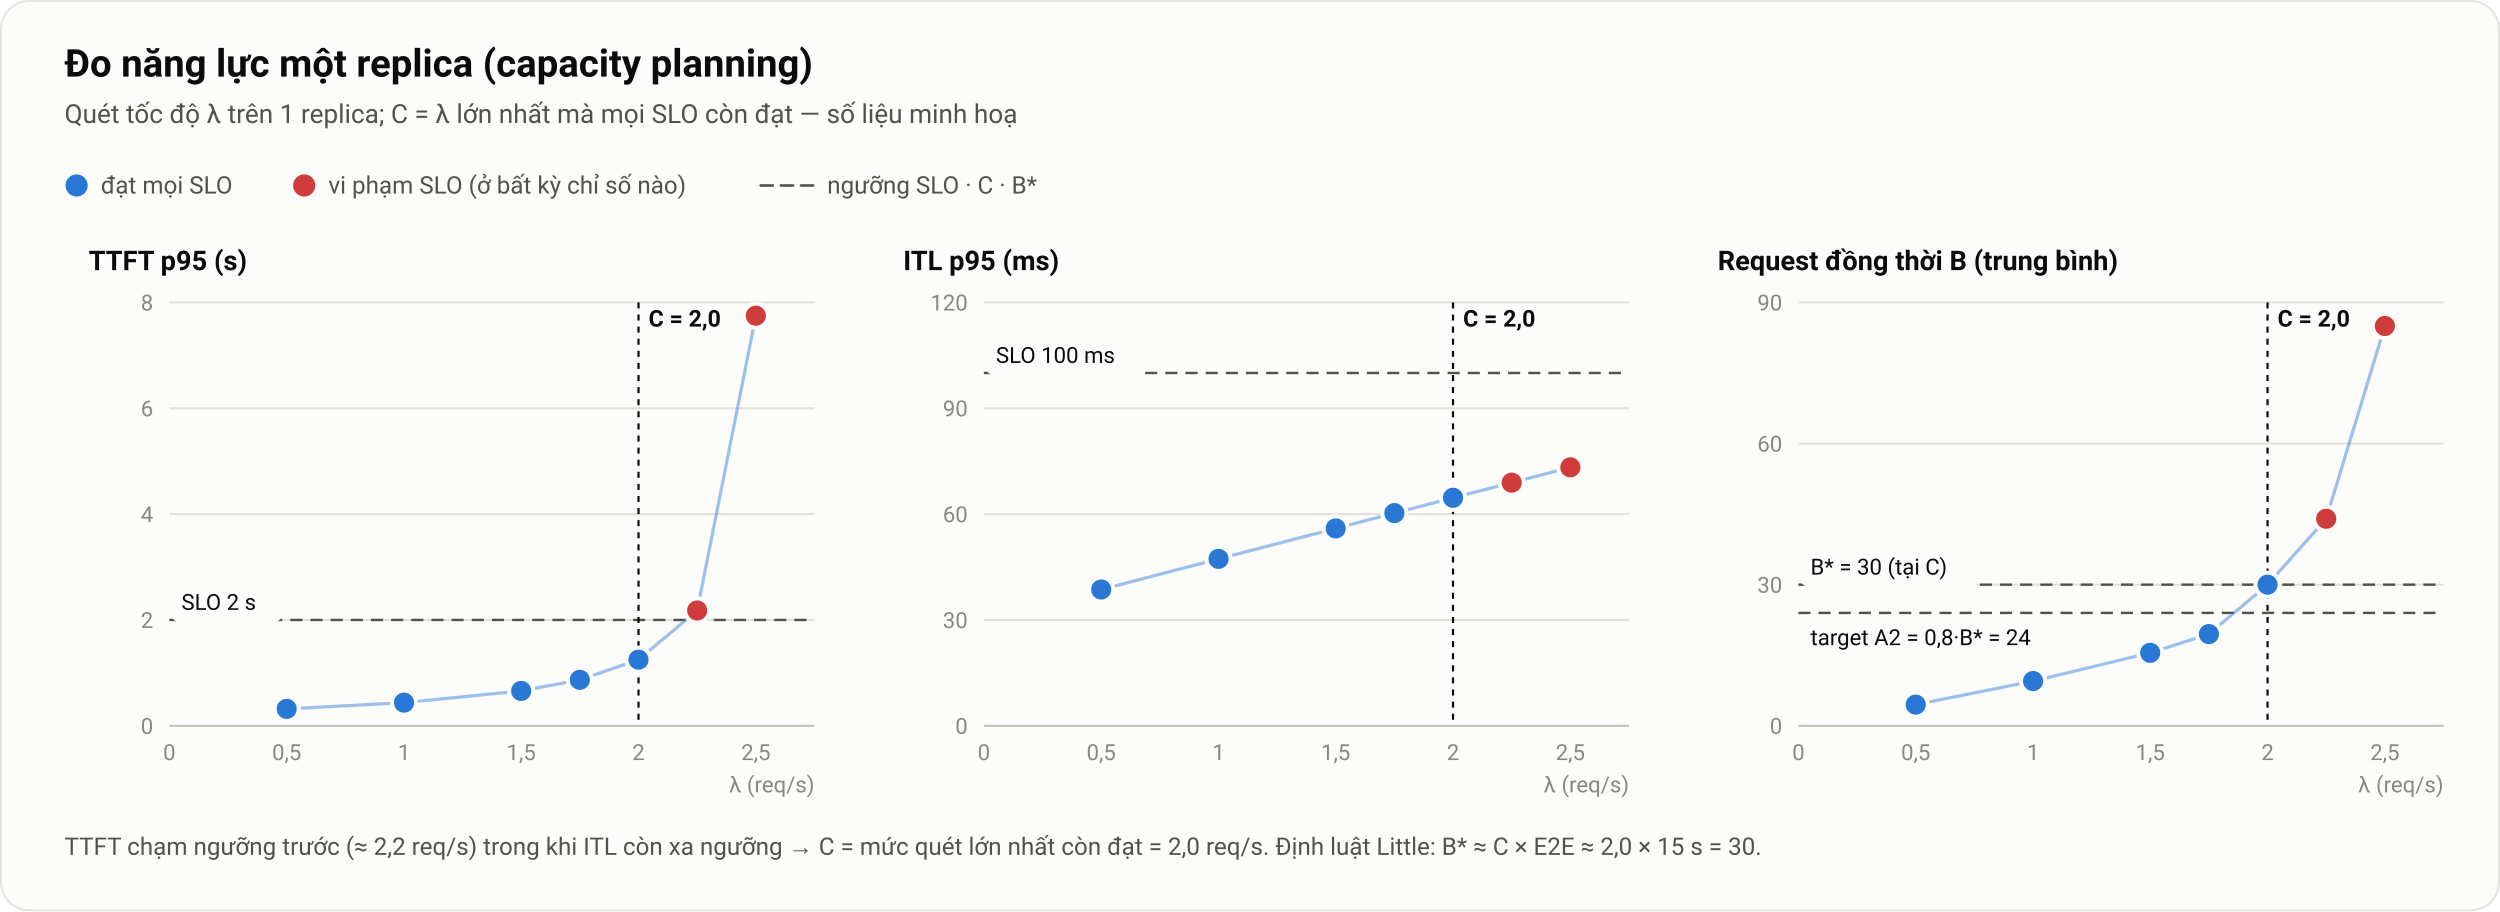
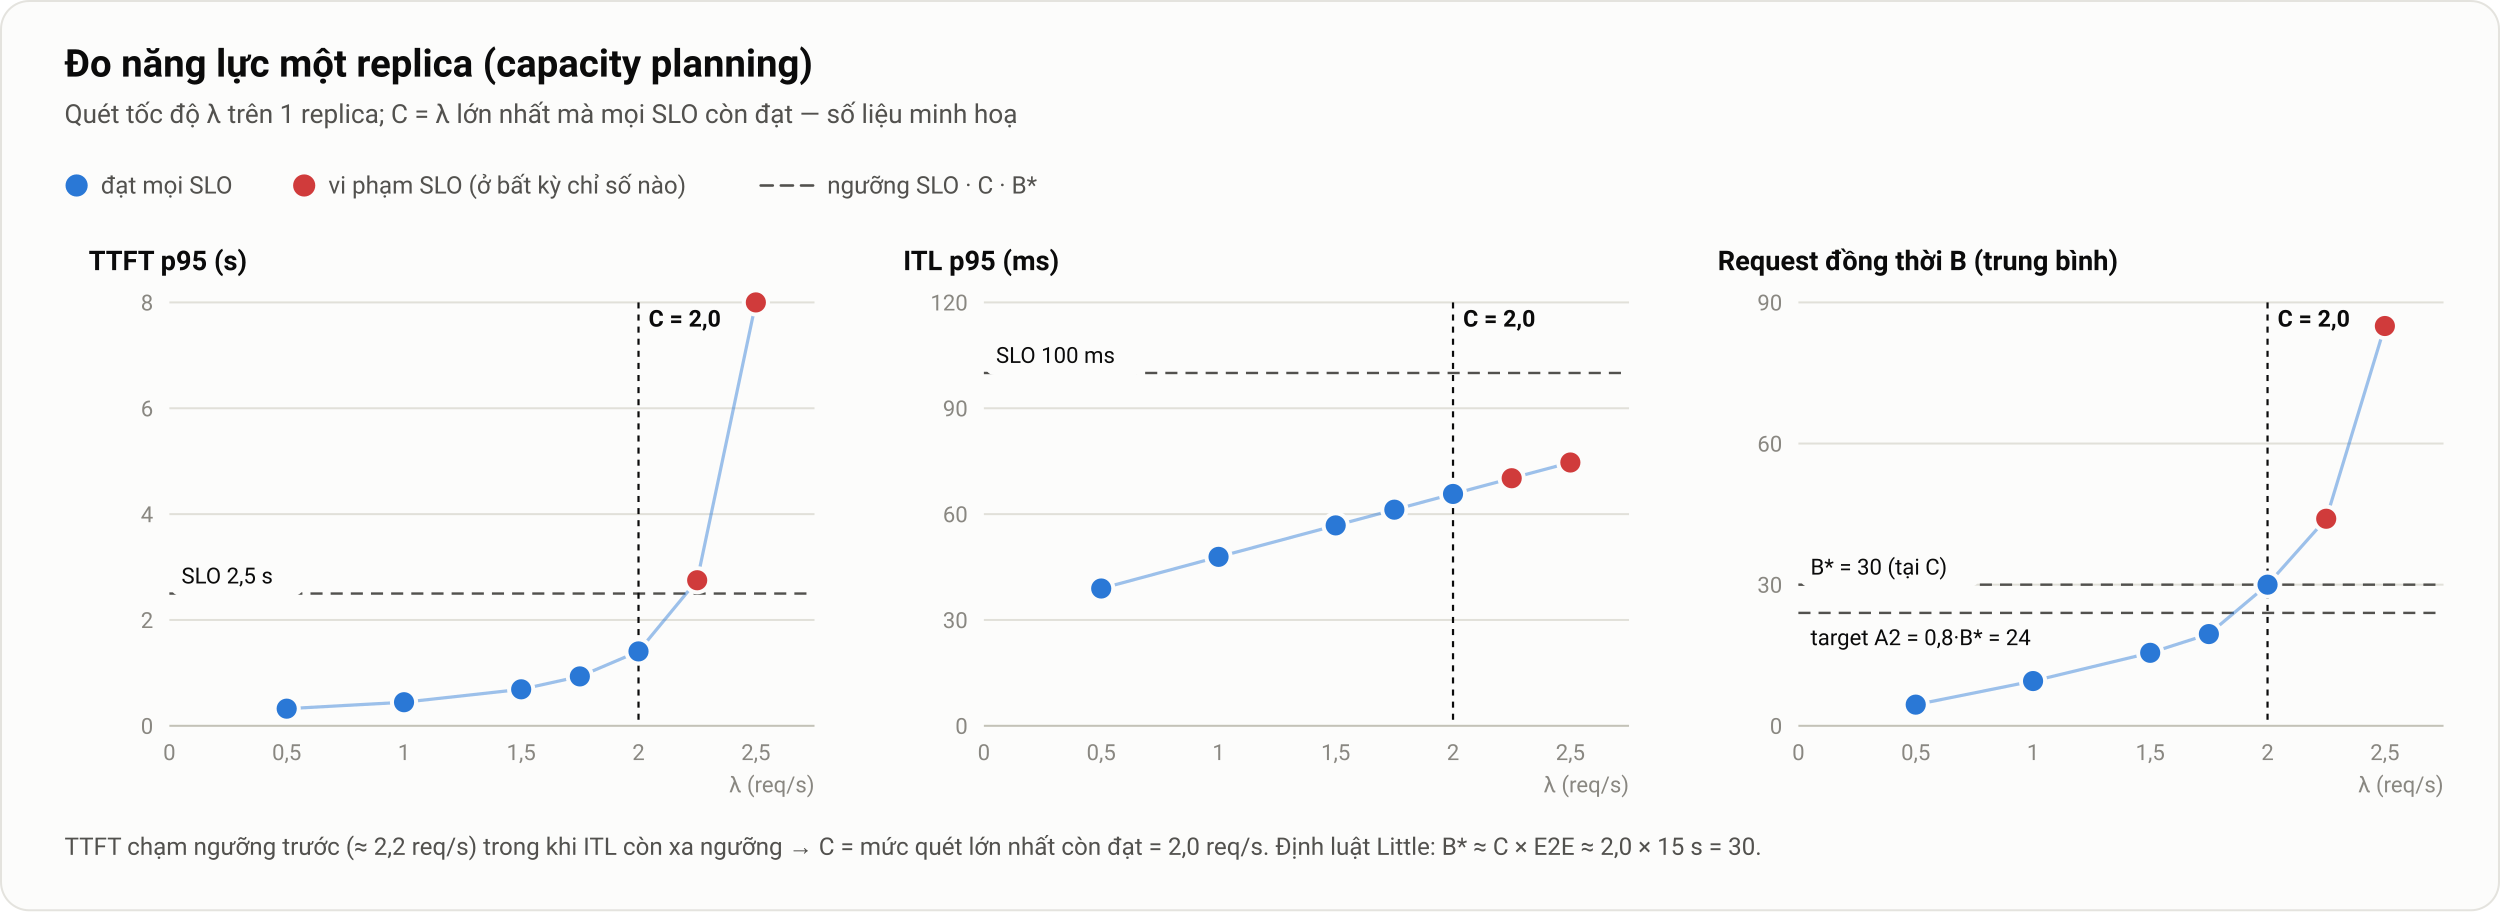
<svg xmlns="http://www.w3.org/2000/svg" width="1240" height="452" viewBox="0 0 1240 452" role="img" aria-label="Đo năng lực: quét tốc độ request trên một replica; TTFT chạm ngưỡng SLO trước ITL; C bằng 2,0 req/s, B* bằng 30 request đồng thời" font-family="system-ui, -apple-system, 'Segoe UI', Roboto, 'Helvetica Neue', Arial, sans-serif">
  <defs />
  <rect x="0.5" y="0.5" width="1239" height="451" rx="14" fill="#fcfcfb" stroke="#e4e3de" />
  <text x="32" y="38" font-size="19" font-weight="700" fill="#0b0b0b" text-anchor="start">Đo năng lực một replica (capacity planning)</text>
  <text x="32" y="61" font-size="13" font-weight="400" fill="#52514e" text-anchor="start">Quét tốc độ λ trên 1 replica; C = λ lớn nhất mà mọi SLO còn đạt — số liệu minh hoạ</text>
  <circle cx="38" cy="92" r="5.5" fill="#2a78d6" />
  <text x="50" y="96" font-size="12" font-weight="400" fill="#52514e" text-anchor="start">đạt mọi SLO</text>
  <circle cx="150.88" cy="92" r="5.5" fill="#d03b3b" />
  <text x="162.9" y="96" font-size="12" font-weight="400" fill="#52514e" text-anchor="start">vi phạm SLO (ở bất kỳ chỉ số nào)</text>
  <line x1="377.3" y1="92" x2="403.3" y2="92" stroke="#52514e" stroke-width="1.3" stroke-dasharray="6 4" stroke-linecap="round" />
  <text x="410.3" y="96" font-size="12" font-weight="400" fill="#52514e" text-anchor="start">ngưỡng SLO · C · B*</text>
  <text x="44" y="134" font-size="13.5" font-weight="700" fill="#0b0b0b" text-anchor="start">TTFT p95 (s)</text>
  <text x="76" y="364" font-size="11" font-weight="400" fill="#898781" text-anchor="end">0</text>
  <line x1="84" y1="307.5" x2="404" y2="307.5" stroke="#e1e0d9" stroke-width="1" />
  <text x="76" y="311.5" font-size="11" font-weight="400" fill="#898781" text-anchor="end">2</text>
  <line x1="84" y1="255" x2="404" y2="255" stroke="#e1e0d9" stroke-width="1" />
  <text x="76" y="259" font-size="11" font-weight="400" fill="#898781" text-anchor="end">4</text>
  <line x1="84" y1="202.5" x2="404" y2="202.5" stroke="#e1e0d9" stroke-width="1" />
  <text x="76" y="206.5" font-size="11" font-weight="400" fill="#898781" text-anchor="end">6</text>
  <line x1="84" y1="150" x2="404" y2="150" stroke="#e1e0d9" stroke-width="1" />
  <text x="76" y="154" font-size="11" font-weight="400" fill="#898781" text-anchor="end">8</text>
  <text x="84" y="377" font-size="11" font-weight="400" fill="#898781" text-anchor="middle">0</text>
  <text x="142.2" y="377" font-size="11" font-weight="400" fill="#898781" text-anchor="middle">0,5</text>
  <text x="200.4" y="377" font-size="11" font-weight="400" fill="#898781" text-anchor="middle">1</text>
  <text x="258.5" y="377" font-size="11" font-weight="400" fill="#898781" text-anchor="middle">1,5</text>
  <text x="316.7" y="377" font-size="11" font-weight="400" fill="#898781" text-anchor="middle">2</text>
  <text x="374.9" y="377" font-size="11" font-weight="400" fill="#898781" text-anchor="middle">2,5</text>
  <text x="404" y="393" font-size="11" font-weight="400" fill="#898781" text-anchor="end">λ (req/s)</text>
  <line x1="84" y1="360" x2="404" y2="360" stroke="#c3c2b7" stroke-width="1" />
-   <line x1="84" y1="307.5" x2="404" y2="307.5" stroke="#52514e" stroke-width="1.2" stroke-dasharray="6 4" />
-   <rect x="85" y="290.5" width="55" height="18" rx="4" fill="#fcfcfb" />
-   <text x="90" y="302.5" font-size="11" font-weight="400" fill="#0b0b0b" text-anchor="start">SLO 2 s</text>
+   <line x1="84" y1="294.4" x2="404" y2="294.4" stroke="#52514e" stroke-width="1.2" stroke-dasharray="6 4" />
+   <rect x="85" y="277.4" width="65.2" height="18" rx="4" fill="#fcfcfb" />
+   <text x="90" y="289.4" font-size="11" font-weight="400" fill="#0b0b0b" text-anchor="start">SLO 2,5 s</text>
  <line x1="316.7" y1="150" x2="316.7" y2="360" stroke="#0b0b0b" stroke-width="1.1" stroke-dasharray="3 3" />
  <text x="321.7" y="162" font-size="11.5" font-weight="650" fill="#0b0b0b" text-anchor="start">C = 2,0</text>
-   <polyline points="142.2,351.6 200.4,348.5 258.5,342.7 287.6,337.2 316.7,327.2 345.8,302.8 374.9,156.6" fill="none" stroke="#2a78d6" stroke-opacity="0.45" stroke-width="1.6" />
-   <circle cx="142.2" cy="351.6" r="6" fill="#2a78d6" stroke="#fcfcfb" stroke-width="2" />
-   <circle cx="200.4" cy="348.5" r="6" fill="#2a78d6" stroke="#fcfcfb" stroke-width="2" />
-   <circle cx="258.5" cy="342.7" r="6" fill="#2a78d6" stroke="#fcfcfb" stroke-width="2" />
-   <circle cx="287.6" cy="337.2" r="6" fill="#2a78d6" stroke="#fcfcfb" stroke-width="2" />
-   <circle cx="316.7" cy="327.2" r="6" fill="#2a78d6" stroke="#fcfcfb" stroke-width="2" />
-   <circle cx="345.8" cy="302.8" r="6" fill="#d03b3b" stroke="#fcfcfb" stroke-width="2" />
-   <circle cx="374.9" cy="156.6" r="6" fill="#d03b3b" stroke="#fcfcfb" stroke-width="2" />
+   <polyline points="142.2,351.5 200.4,348.3 258.5,341.9 287.6,335.5 316.7,323.1 345.8,287.8 374.9,150" fill="none" stroke="#2a78d6" stroke-opacity="0.45" stroke-width="1.6" />
+   <circle cx="142.2" cy="351.5" r="6" fill="#2a78d6" stroke="#fcfcfb" stroke-width="2" />
+   <circle cx="200.4" cy="348.3" r="6" fill="#2a78d6" stroke="#fcfcfb" stroke-width="2" />
+   <circle cx="258.5" cy="341.9" r="6" fill="#2a78d6" stroke="#fcfcfb" stroke-width="2" />
+   <circle cx="287.6" cy="335.5" r="6" fill="#2a78d6" stroke="#fcfcfb" stroke-width="2" />
+   <circle cx="316.7" cy="323.1" r="6" fill="#2a78d6" stroke="#fcfcfb" stroke-width="2" />
+   <circle cx="345.8" cy="287.8" r="6" fill="#d03b3b" stroke="#fcfcfb" stroke-width="2" />
+   <circle cx="374.9" cy="150" r="6" fill="#d03b3b" stroke="#fcfcfb" stroke-width="2" />
  <text x="448" y="134" font-size="13.5" font-weight="700" fill="#0b0b0b" text-anchor="start">ITL p95 (ms)</text>
  <text x="480" y="364" font-size="11" font-weight="400" fill="#898781" text-anchor="end">0</text>
  <line x1="488" y1="307.5" x2="808" y2="307.5" stroke="#e1e0d9" stroke-width="1" />
  <text x="480" y="311.5" font-size="11" font-weight="400" fill="#898781" text-anchor="end">30</text>
  <line x1="488" y1="255" x2="808" y2="255" stroke="#e1e0d9" stroke-width="1" />
  <text x="480" y="259" font-size="11" font-weight="400" fill="#898781" text-anchor="end">60</text>
  <line x1="488" y1="202.5" x2="808" y2="202.5" stroke="#e1e0d9" stroke-width="1" />
  <text x="480" y="206.5" font-size="11" font-weight="400" fill="#898781" text-anchor="end">90</text>
  <line x1="488" y1="150" x2="808" y2="150" stroke="#e1e0d9" stroke-width="1" />
  <text x="480" y="154" font-size="11" font-weight="400" fill="#898781" text-anchor="end">120</text>
  <text x="488" y="377" font-size="11" font-weight="400" fill="#898781" text-anchor="middle">0</text>
  <text x="546.2" y="377" font-size="11" font-weight="400" fill="#898781" text-anchor="middle">0,5</text>
  <text x="604.4" y="377" font-size="11" font-weight="400" fill="#898781" text-anchor="middle">1</text>
  <text x="662.5" y="377" font-size="11" font-weight="400" fill="#898781" text-anchor="middle">1,5</text>
  <text x="720.7" y="377" font-size="11" font-weight="400" fill="#898781" text-anchor="middle">2</text>
  <text x="778.9" y="377" font-size="11" font-weight="400" fill="#898781" text-anchor="middle">2,5</text>
  <text x="808" y="393" font-size="11" font-weight="400" fill="#898781" text-anchor="end">λ (req/s)</text>
  <line x1="488" y1="360" x2="808" y2="360" stroke="#c3c2b7" stroke-width="1" />
  <line x1="488" y1="185" x2="808" y2="185" stroke="#52514e" stroke-width="1.2" stroke-dasharray="6 4" />
  <rect x="489" y="168" width="78.3" height="18" rx="4" fill="#fcfcfb" />
  <text x="494" y="180" font-size="11" font-weight="400" fill="#0b0b0b" text-anchor="start">SLO 100 ms</text>
  <line x1="720.7" y1="150" x2="720.7" y2="360" stroke="#0b0b0b" stroke-width="1.1" stroke-dasharray="3 3" />
  <text x="725.7" y="162" font-size="11.5" font-weight="650" fill="#0b0b0b" text-anchor="start">C = 2,0</text>
-   <polyline points="546.2,292.4 604.4,277.2 662.5,262.1 691.6,254.5 720.7,246.9 749.8,239.4 778.9,231.8" fill="none" stroke="#2a78d6" stroke-opacity="0.45" stroke-width="1.6" />
-   <circle cx="546.2" cy="292.4" r="6" fill="#2a78d6" stroke="#fcfcfb" stroke-width="2" />
-   <circle cx="604.4" cy="277.2" r="6" fill="#2a78d6" stroke="#fcfcfb" stroke-width="2" />
-   <circle cx="662.5" cy="262.1" r="6" fill="#2a78d6" stroke="#fcfcfb" stroke-width="2" />
-   <circle cx="691.6" cy="254.5" r="6" fill="#2a78d6" stroke="#fcfcfb" stroke-width="2" />
-   <circle cx="720.7" cy="246.9" r="6" fill="#2a78d6" stroke="#fcfcfb" stroke-width="2" />
-   <circle cx="749.8" cy="239.4" r="6" fill="#d03b3b" stroke="#fcfcfb" stroke-width="2" />
-   <circle cx="778.9" cy="231.8" r="6" fill="#d03b3b" stroke="#fcfcfb" stroke-width="2" />
+   <polyline points="546.2,291.9 604.4,276.2 662.5,260.6 691.6,252.8 720.7,245 749.8,237.2 778.9,229.4" fill="none" stroke="#2a78d6" stroke-opacity="0.45" stroke-width="1.6" />
+   <circle cx="546.2" cy="291.9" r="6" fill="#2a78d6" stroke="#fcfcfb" stroke-width="2" />
+   <circle cx="604.4" cy="276.2" r="6" fill="#2a78d6" stroke="#fcfcfb" stroke-width="2" />
+   <circle cx="662.5" cy="260.6" r="6" fill="#2a78d6" stroke="#fcfcfb" stroke-width="2" />
+   <circle cx="691.6" cy="252.8" r="6" fill="#2a78d6" stroke="#fcfcfb" stroke-width="2" />
+   <circle cx="720.7" cy="245" r="6" fill="#2a78d6" stroke="#fcfcfb" stroke-width="2" />
+   <circle cx="749.8" cy="237.2" r="6" fill="#d03b3b" stroke="#fcfcfb" stroke-width="2" />
+   <circle cx="778.9" cy="229.4" r="6" fill="#d03b3b" stroke="#fcfcfb" stroke-width="2" />
  <text x="852" y="134" font-size="13.5" font-weight="700" fill="#0b0b0b" text-anchor="start">Request đồng thời B (trung bình)</text>
  <text x="884" y="364" font-size="11" font-weight="400" fill="#898781" text-anchor="end">0</text>
  <line x1="892" y1="290" x2="1212" y2="290" stroke="#e1e0d9" stroke-width="1" />
  <text x="884" y="294" font-size="11" font-weight="400" fill="#898781" text-anchor="end">30</text>
  <line x1="892" y1="220" x2="1212" y2="220" stroke="#e1e0d9" stroke-width="1" />
  <text x="884" y="224" font-size="11" font-weight="400" fill="#898781" text-anchor="end">60</text>
  <line x1="892" y1="150" x2="1212" y2="150" stroke="#e1e0d9" stroke-width="1" />
  <text x="884" y="154" font-size="11" font-weight="400" fill="#898781" text-anchor="end">90</text>
  <text x="892" y="377" font-size="11" font-weight="400" fill="#898781" text-anchor="middle">0</text>
  <text x="950.2" y="377" font-size="11" font-weight="400" fill="#898781" text-anchor="middle">0,5</text>
  <text x="1008.4" y="377" font-size="11" font-weight="400" fill="#898781" text-anchor="middle">1</text>
  <text x="1066.5" y="377" font-size="11" font-weight="400" fill="#898781" text-anchor="middle">1,5</text>
  <text x="1124.7" y="377" font-size="11" font-weight="400" fill="#898781" text-anchor="middle">2</text>
  <text x="1182.9" y="377" font-size="11" font-weight="400" fill="#898781" text-anchor="middle">2,5</text>
  <text x="1212" y="393" font-size="11" font-weight="400" fill="#898781" text-anchor="end">λ (req/s)</text>
  <line x1="892" y1="360" x2="1212" y2="360" stroke="#c3c2b7" stroke-width="1" />
  <line x1="892" y1="290" x2="1212" y2="290" stroke="#52514e" stroke-width="1.2" stroke-dasharray="6 4" />
  <rect x="893" y="273" width="88.5" height="18" rx="4" fill="#fcfcfb" />
  <text x="898" y="285" font-size="11" font-weight="400" fill="#0b0b0b" text-anchor="start">B* = 30 (tại C)</text>
  <line x1="892" y1="304" x2="1212" y2="304" stroke="#52514e" stroke-width="1.2" stroke-dasharray="6 4" />
  <rect x="893" y="308" width="136.2" height="18" rx="4" fill="#fcfcfb" />
  <text x="898" y="320" font-size="11" font-weight="400" fill="#0b0b0b" text-anchor="start">target A2 = 0,8·B* = 24</text>
  <line x1="1124.7" y1="150" x2="1124.7" y2="360" stroke="#0b0b0b" stroke-width="1.1" stroke-dasharray="3 3" />
  <text x="1129.7" y="162" font-size="11.5" font-weight="650" fill="#0b0b0b" text-anchor="start">C = 2,0</text>
  <polyline points="950.2,349.5 1008.4,337.8 1066.5,323.8 1095.6,314.5 1124.7,290 1153.8,257.3 1182.9,161.7" fill="none" stroke="#2a78d6" stroke-opacity="0.45" stroke-width="1.6" />
  <circle cx="950.2" cy="349.5" r="6" fill="#2a78d6" stroke="#fcfcfb" stroke-width="2" />
  <circle cx="1008.4" cy="337.8" r="6" fill="#2a78d6" stroke="#fcfcfb" stroke-width="2" />
  <circle cx="1066.5" cy="323.8" r="6" fill="#2a78d6" stroke="#fcfcfb" stroke-width="2" />
  <circle cx="1095.6" cy="314.5" r="6" fill="#2a78d6" stroke="#fcfcfb" stroke-width="2" />
  <circle cx="1124.7" cy="290" r="6" fill="#2a78d6" stroke="#fcfcfb" stroke-width="2" />
  <circle cx="1153.8" cy="257.3" r="6" fill="#d03b3b" stroke="#fcfcfb" stroke-width="2" />
  <circle cx="1182.9" cy="161.7" r="6" fill="#d03b3b" stroke="#fcfcfb" stroke-width="2" />
  <text x="32" y="424" font-size="12" font-weight="400" fill="#52514e" text-anchor="start">TTFT chạm ngưỡng trước (≈ 2,2 req/s) trong khi ITL còn xa ngưỡng → C = mức quét lớn nhất còn đạt = 2,0 req/s. Định luật Little: B* ≈ C × E2E ≈ 2,0 × 15 s = 30.</text>
</svg>
